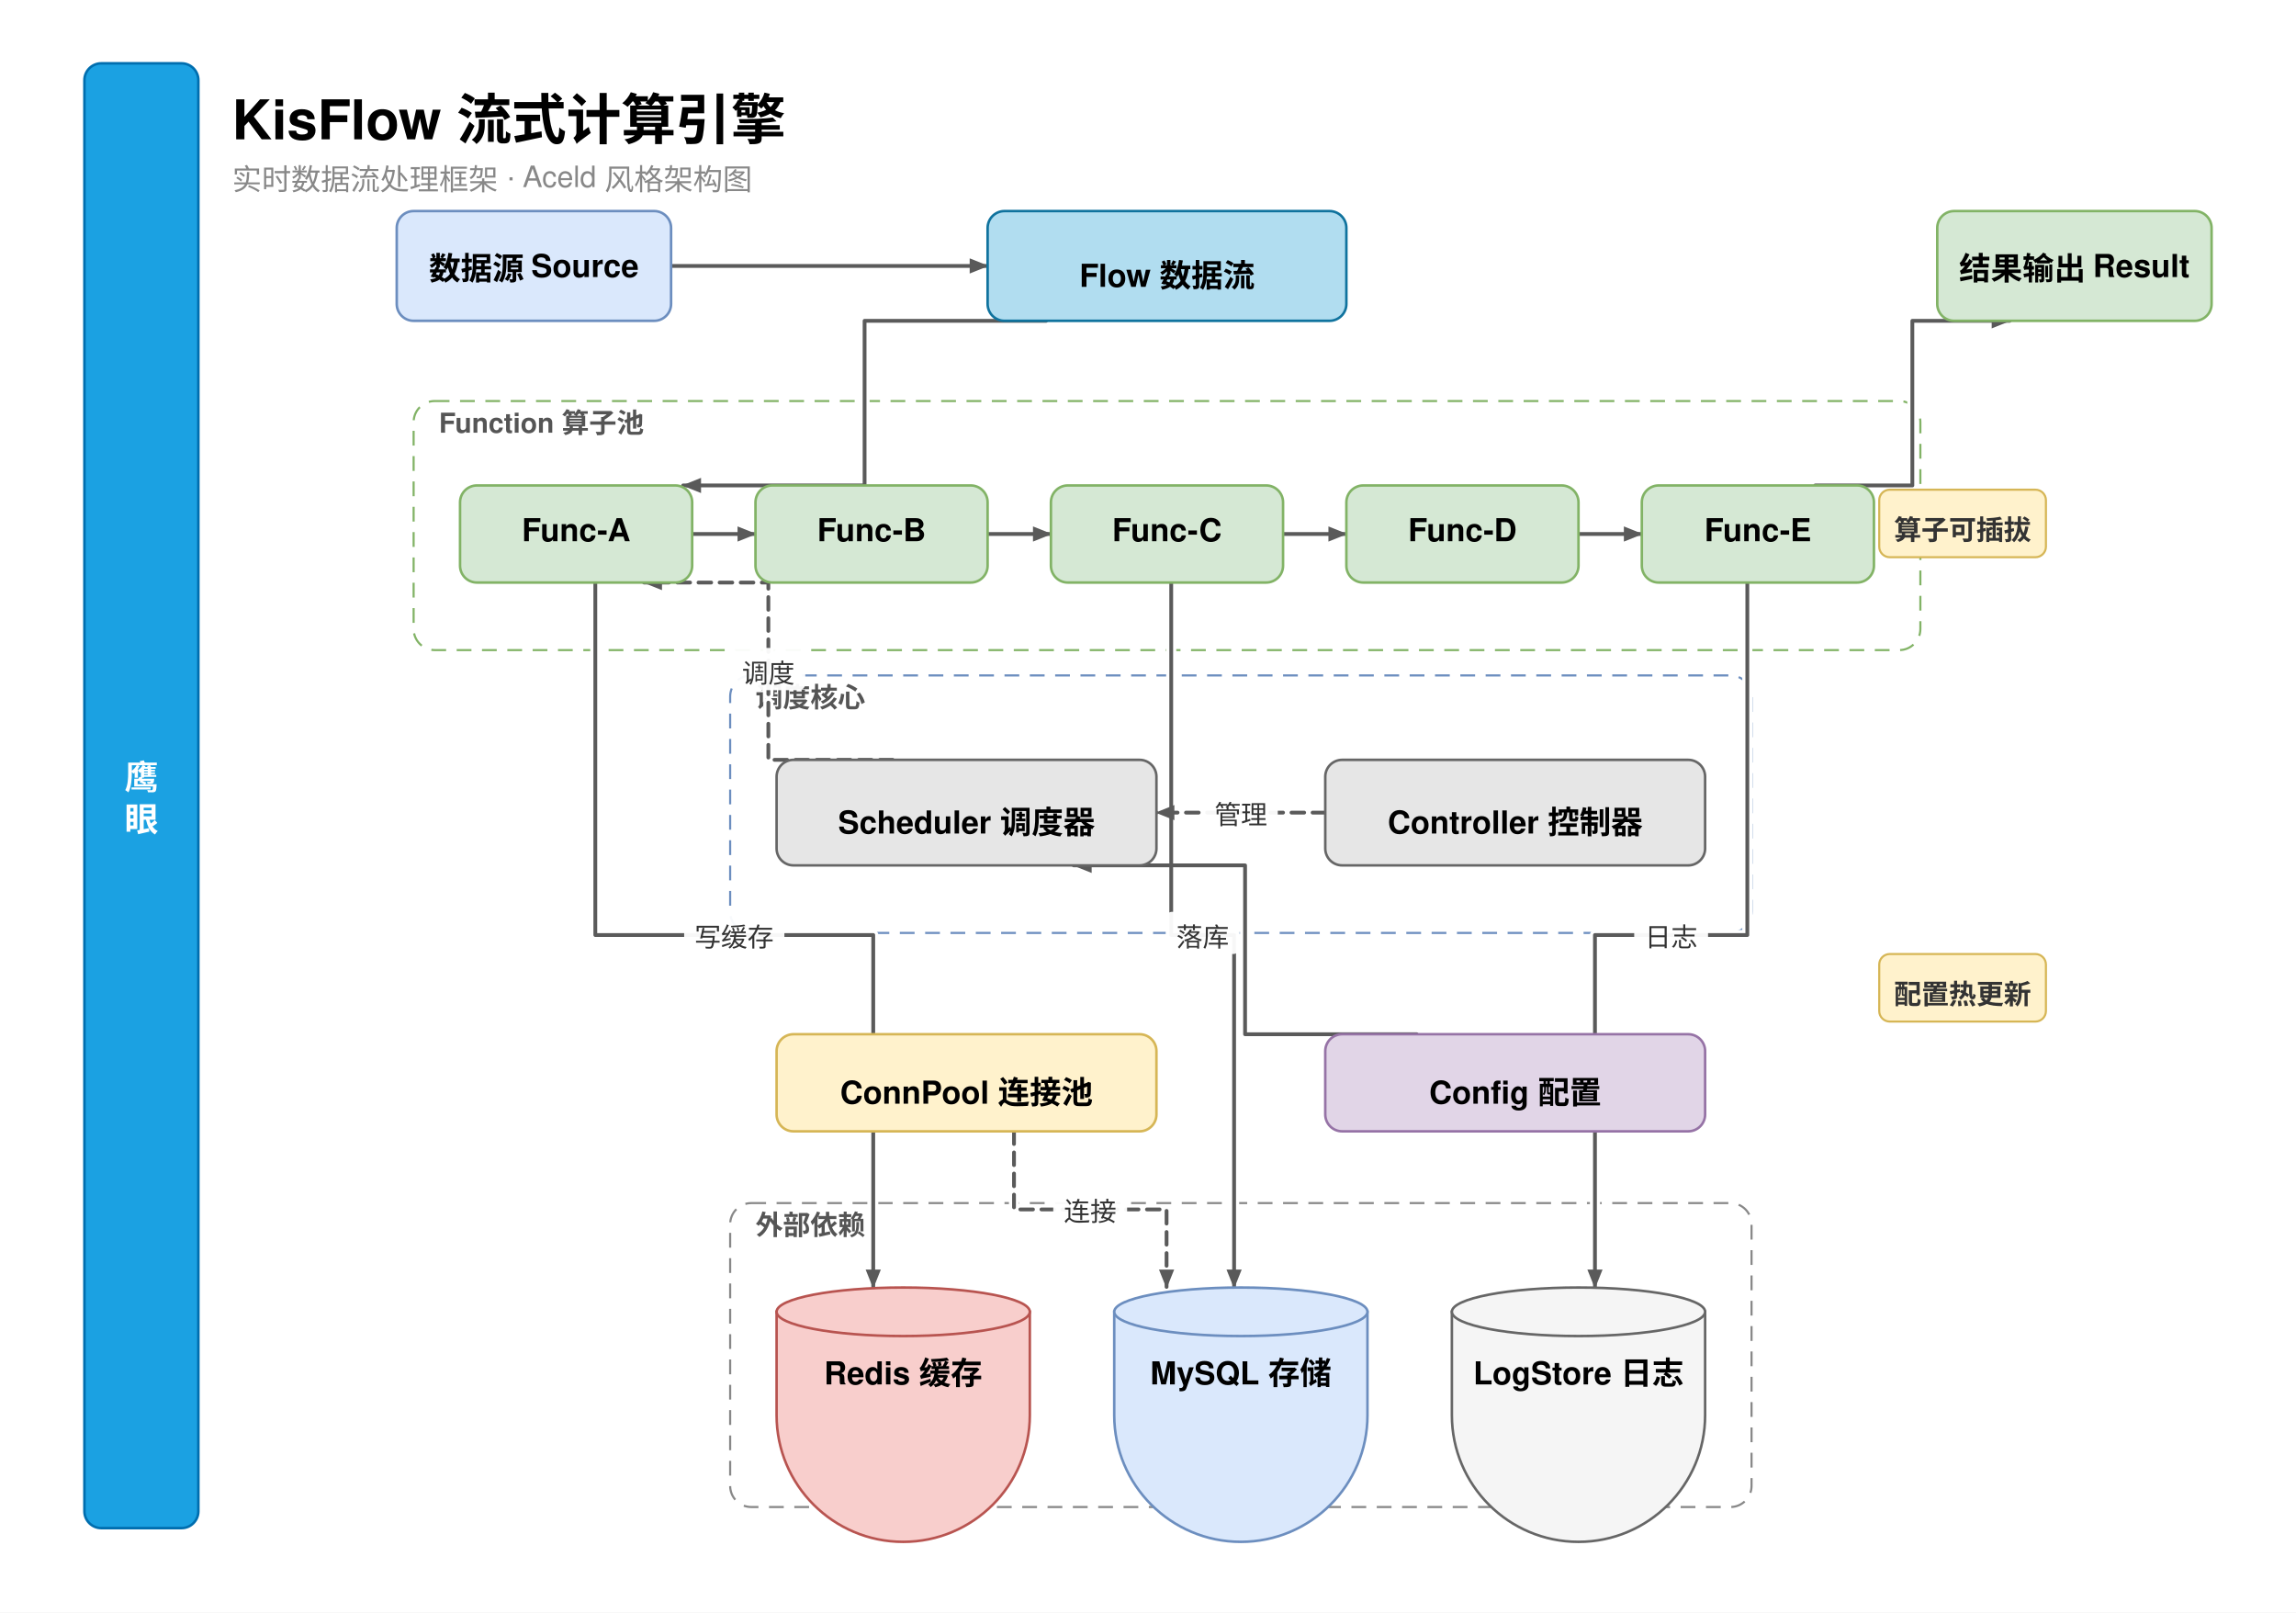
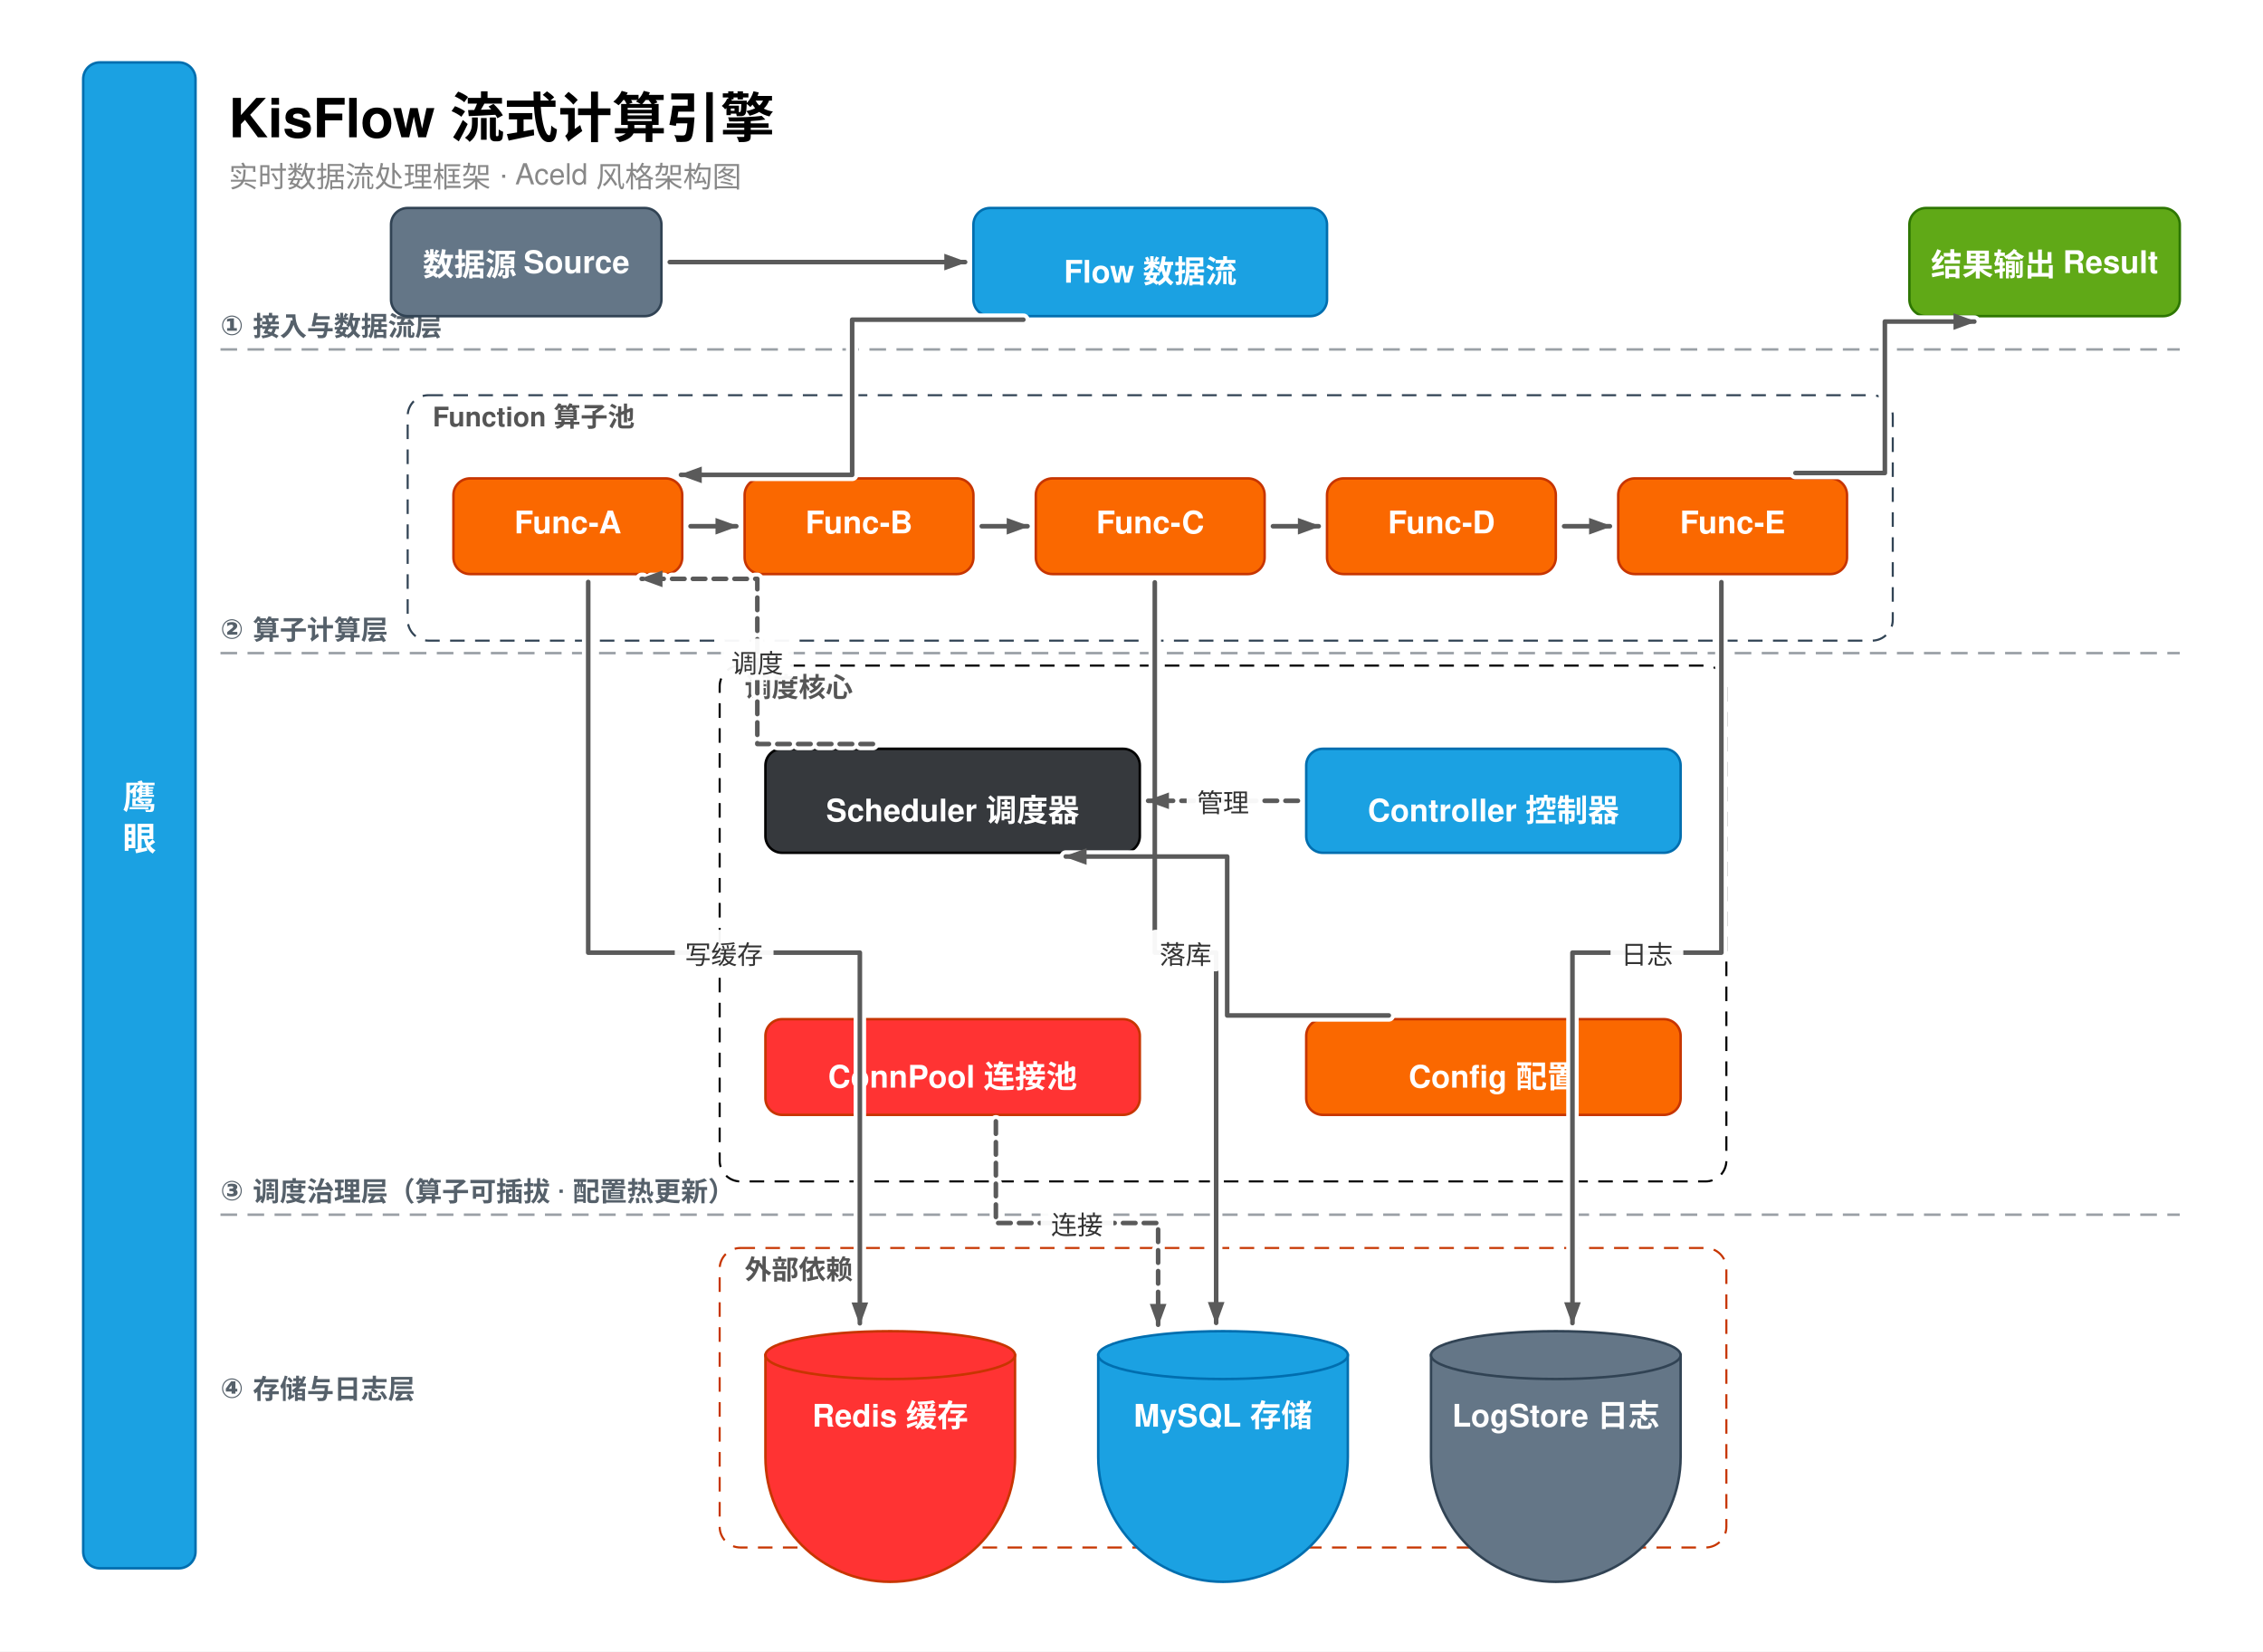
- <svg xmlns="http://www.w3.org/2000/svg" width="1088" height="764" viewBox="0 0 1088 764">
-   <rect x="0" y="0" width="1088.0" height="764.0" fill="#ffffff" />
-   <rect x="196.0" y="190.0" width="714.0" height="118.0" rx="10" ry="10" fill="none" stroke="#82b366" stroke-width="1.0" stroke-dasharray="7,5" />
+ <svg xmlns="http://www.w3.org/2000/svg" width="1088" height="794" viewBox="0 0 1088 794">
+   <rect x="0" y="0" width="1088.0" height="794.0" fill="#ffffff" />
+   <rect x="196.0" y="190.0" width="714.0" height="118.0" rx="10" ry="10" fill="none" stroke="#314354" stroke-width="1.0" stroke-dasharray="7,5" />
  <text x="208.0" y="205.0" fill="#555" font-size="13" font-weight="700" font-family="Helvetica, Arial, PingFang SC, Microsoft YaHei, sans-serif">Function 算子池</text>
-   <rect x="346.0" y="320.0" width="484.0" height="122.0" rx="10" ry="10" fill="none" stroke="#6c8ebf" stroke-width="1.0" stroke-dasharray="7,5" />
+   <rect x="346.0" y="320.0" width="484.0" height="248.0" rx="10" ry="10" fill="none" stroke="#000000" stroke-width="1.0" stroke-dasharray="7,5" />
  <text x="358.0" y="335.0" fill="#555" font-size="13" font-weight="700" font-family="Helvetica, Arial, PingFang SC, Microsoft YaHei, sans-serif">调度核心</text>
-   <rect x="346.0" y="570.0" width="484.0" height="144.0" rx="10" ry="10" fill="none" stroke="#888888" stroke-width="1.0" stroke-dasharray="7,5" />
-   <text x="358.0" y="585.0" fill="#555" font-size="13" font-weight="700" font-family="Helvetica, Arial, PingFang SC, Microsoft YaHei, sans-serif">外部依赖</text>
-   <rect x="40.0" y="30.0" width="54.0" height="694.0" rx="8" ry="8" fill="#1ba1e2" stroke="#006EAF" stroke-width="1.2" />
-   <text x="67.0" y="367.0" fill="#ffffff" font-size="16" font-weight="700" font-family="Helvetica, Arial, PingFang SC, Microsoft YaHei, sans-serif" text-anchor="middle" dominant-baseline="central">鹰</text>
-   <text x="67.0" y="387.0" fill="#ffffff" font-size="16" font-weight="700" font-family="Helvetica, Arial, PingFang SC, Microsoft YaHei, sans-serif" text-anchor="middle" dominant-baseline="central">眼</text>
-   <path d="M318.0,126.0 L393.0,126.0 L393.0,126.0 L468.0,126.0" fill="none" stroke="#ffffff" stroke-width="4.8" stroke-linejoin="round" stroke-linecap="round" />
-   <path d="M495.7,152.0 L409.7,152.0 L409.7,230.0 L323.7,230.0" fill="none" stroke="#ffffff" stroke-width="4.8" stroke-linejoin="round" stroke-linecap="round" />
-   <path d="M328.0,253.0 L343.0,253.0 L343.0,253.0 L358.0,253.0" fill="none" stroke="#ffffff" stroke-width="4.8" stroke-linejoin="round" stroke-linecap="round" />
-   <path d="M468.0,253.0 L483.0,253.0 L483.0,253.0 L498.0,253.0" fill="none" stroke="#ffffff" stroke-width="4.8" stroke-linejoin="round" stroke-linecap="round" />
-   <path d="M608.0,253.0 L623.0,253.0 L623.0,253.0 L638.0,253.0" fill="none" stroke="#ffffff" stroke-width="4.8" stroke-linejoin="round" stroke-linecap="round" />
-   <path d="M748.0,253.0 L763.0,253.0 L763.0,253.0 L778.0,253.0" fill="none" stroke="#ffffff" stroke-width="4.8" stroke-linejoin="round" stroke-linecap="round" />
-   <path d="M860.2,230.0 L906.2,230.0 L906.2,152.0 L952.3,152.0" fill="none" stroke="#ffffff" stroke-width="4.8" stroke-linejoin="round" stroke-linecap="round" />
-   <path d="M628.0,385.0 L588.0,385.0 L588.0,385.0 L548.0,385.0" fill="none" stroke="#ffffff" stroke-width="4.8" stroke-linejoin="round" stroke-linecap="round" stroke-dasharray="6,4" />
-   <path d="M423.0,360.0 L364.1,360.0 L364.1,276.0 L305.2,276.0" fill="none" stroke="#ffffff" stroke-width="4.8" stroke-linejoin="round" stroke-linecap="round" stroke-dasharray="6,4" />
-   <path d="M671.3,490.0 L590.0,490.0 L590.0,410.0 L508.8,410.0" fill="none" stroke="#ffffff" stroke-width="4.8" stroke-linejoin="round" stroke-linecap="round" />
-   <path d="M480.5,536.0 L480.5,573.0 L552.8,573.0 L552.8,610.0" fill="none" stroke="#ffffff" stroke-width="4.8" stroke-linejoin="round" stroke-linecap="round" stroke-dasharray="6,4" />
-   <path d="M282.1,276.0 L282.1,443.0 L413.8,443.0 L413.8,610.0" fill="none" stroke="#ffffff" stroke-width="4.8" stroke-linejoin="round" stroke-linecap="round" />
-   <path d="M555.0,276.0 L555.0,443.0 L584.8,443.0 L584.8,610.0" fill="none" stroke="#ffffff" stroke-width="4.8" stroke-linejoin="round" stroke-linecap="round" />
-   <path d="M828.0,276.0 L828.0,443.0 L755.8,443.0 L755.8,610.0" fill="none" stroke="#ffffff" stroke-width="4.8" stroke-linejoin="round" stroke-linecap="round" />
-   <marker id="ah_5a5a5a" markerWidth="11" markerHeight="11" refX="8.5" refY="3.6" orient="auto" markerUnits="userSpaceOnUse">
-     <path d="M0,0 L9,3.6 L0,7.2 Z" fill="#5a5a5a" />
+   <rect x="346.0" y="600.0" width="484.0" height="144.0" rx="10" ry="10" fill="none" stroke="#C73500" stroke-width="1.0" stroke-dasharray="7,5" />
+   <text x="358.0" y="615.0" fill="#555" font-size="13" font-weight="700" font-family="Helvetica, Arial, PingFang SC, Microsoft YaHei, sans-serif">外部依赖</text>
+   <rect x="40.0" y="30.0" width="54.0" height="724.0" rx="8" ry="8" fill="#1ba1e2" stroke="#006EAF" stroke-width="1.2" />
+   <text x="67.0" y="382.0" fill="#ffffff" font-size="16" font-weight="700" font-family="Helvetica, Arial, PingFang SC, Microsoft YaHei, sans-serif" text-anchor="middle" dominant-baseline="central">鹰</text>
+   <text x="67.0" y="402.0" fill="#ffffff" font-size="16" font-weight="700" font-family="Helvetica, Arial, PingFang SC, Microsoft YaHei, sans-serif" text-anchor="middle" dominant-baseline="central">眼</text>
+   <line x1="106.0" y1="168.0" x2="1048.0" y2="168.0" stroke="#9aa0a6" stroke-width="1.2" stroke-dasharray="8,5" />
+   <text x="106.0" y="161.0" fill="#55606a" font-size="13" font-weight="700" font-family="Helvetica, Arial, PingFang SC, Microsoft YaHei, sans-serif" text-anchor="start">① 接入与数据流层</text>
+   <line x1="106.0" y1="314.0" x2="1048.0" y2="314.0" stroke="#9aa0a6" stroke-width="1.2" stroke-dasharray="8,5" />
+   <text x="106.0" y="307.0" fill="#55606a" font-size="13" font-weight="700" font-family="Helvetica, Arial, PingFang SC, Microsoft YaHei, sans-serif" text-anchor="start">② 算子计算层</text>
+   <line x1="106.0" y1="584.0" x2="1048.0" y2="584.0" stroke="#9aa0a6" stroke-width="1.2" stroke-dasharray="8,5" />
+   <text x="106.0" y="577.0" fill="#55606a" font-size="13" font-weight="700" font-family="Helvetica, Arial, PingFang SC, Microsoft YaHei, sans-serif" text-anchor="start">③ 调度治理层（算子可插拔 · 配置热更新）</text>
+   <text x="106.0" y="672.0" fill="#55606a" font-size="13" font-weight="700" font-family="Helvetica, Arial, PingFang SC, Microsoft YaHei, sans-serif" text-anchor="start">④ 存储与日志层</text>
+   <rect x="188.0" y="100.0" width="130.0" height="52.0" rx="8" ry="8" fill="#647687" stroke="#314354" stroke-width="1.2" />
+   <text x="253.0" y="126.0" fill="#ffffff" font-size="15" font-weight="700" font-family="Helvetica, Arial, PingFang SC, Microsoft YaHei, sans-serif" text-anchor="middle" dominant-baseline="central">数据源 Source</text>
+   <rect x="468.0" y="100.0" width="170.0" height="52.0" rx="8" ry="8" fill="#1ba1e2" stroke="#006EAF" stroke-width="1.2" />
+   <text x="553.0" y="126.0" fill="#ffffff" font-size="15" font-weight="700" font-family="Helvetica, Arial, PingFang SC, Microsoft YaHei, sans-serif" text-anchor="middle" dominant-baseline="central">Flow 数据流</text>
+   <rect x="918.0" y="100.0" width="130.0" height="52.0" rx="8" ry="8" fill="#60a917" stroke="#2D7600" stroke-width="1.2" />
+   <text x="983.0" y="126.0" fill="#ffffff" font-size="15" font-weight="700" font-family="Helvetica, Arial, PingFang SC, Microsoft YaHei, sans-serif" text-anchor="middle" dominant-baseline="central">结果输出 Result</text>
+   <rect x="218.0" y="230.0" width="110.0" height="46.0" rx="8" ry="8" fill="#fa6800" stroke="#C73500" stroke-width="1.2" />
+   <text x="273.0" y="253.0" fill="#ffffff" font-size="15" font-weight="700" font-family="Helvetica, Arial, PingFang SC, Microsoft YaHei, sans-serif" text-anchor="middle" dominant-baseline="central">Func-A</text>
+   <rect x="358.0" y="230.0" width="110.0" height="46.0" rx="8" ry="8" fill="#fa6800" stroke="#C73500" stroke-width="1.2" />
+   <text x="413.0" y="253.0" fill="#ffffff" font-size="15" font-weight="700" font-family="Helvetica, Arial, PingFang SC, Microsoft YaHei, sans-serif" text-anchor="middle" dominant-baseline="central">Func-B</text>
+   <rect x="498.0" y="230.0" width="110.0" height="46.0" rx="8" ry="8" fill="#fa6800" stroke="#C73500" stroke-width="1.2" />
+   <text x="553.0" y="253.0" fill="#ffffff" font-size="15" font-weight="700" font-family="Helvetica, Arial, PingFang SC, Microsoft YaHei, sans-serif" text-anchor="middle" dominant-baseline="central">Func-C</text>
+   <rect x="638.0" y="230.0" width="110.0" height="46.0" rx="8" ry="8" fill="#fa6800" stroke="#C73500" stroke-width="1.2" />
+   <text x="693.0" y="253.0" fill="#ffffff" font-size="15" font-weight="700" font-family="Helvetica, Arial, PingFang SC, Microsoft YaHei, sans-serif" text-anchor="middle" dominant-baseline="central">Func-D</text>
+   <rect x="778.0" y="230.0" width="110.0" height="46.0" rx="8" ry="8" fill="#fa6800" stroke="#C73500" stroke-width="1.2" />
+   <text x="833.0" y="253.0" fill="#ffffff" font-size="15" font-weight="700" font-family="Helvetica, Arial, PingFang SC, Microsoft YaHei, sans-serif" text-anchor="middle" dominant-baseline="central">Func-E</text>
+   <rect x="368.0" y="360.0" width="180.0" height="50.0" rx="8" ry="8" fill="#36393d" stroke="#000000" stroke-width="1.2" />
+   <text x="458.0" y="385.0" fill="#ffffff" font-size="15" font-weight="700" font-family="Helvetica, Arial, PingFang SC, Microsoft YaHei, sans-serif" text-anchor="middle" dominant-baseline="central">Scheduler 调度器</text>
+   <rect x="628.0" y="360.0" width="180.0" height="50.0" rx="8" ry="8" fill="#1ba1e2" stroke="#006EAF" stroke-width="1.2" />
+   <text x="718.0" y="385.0" fill="#ffffff" font-size="15" font-weight="700" font-family="Helvetica, Arial, PingFang SC, Microsoft YaHei, sans-serif" text-anchor="middle" dominant-baseline="central">Controller 控制器</text>
+   <rect x="368.0" y="490.0" width="180.0" height="46.0" rx="8" ry="8" fill="#FF3333" stroke="#C73500" stroke-width="1.2" />
+   <text x="458.0" y="513.0" fill="#ffffff" font-size="15" font-weight="700" font-family="Helvetica, Arial, PingFang SC, Microsoft YaHei, sans-serif" text-anchor="middle" dominant-baseline="central">ConnPool 连接池</text>
+   <rect x="628.0" y="490.0" width="180.0" height="46.0" rx="8" ry="8" fill="#fa6800" stroke="#C73500" stroke-width="1.2" />
+   <text x="718.0" y="513.0" fill="#ffffff" font-size="15" font-weight="700" font-family="Helvetica, Arial, PingFang SC, Microsoft YaHei, sans-serif" text-anchor="middle" dominant-baseline="central">Config 配置</text>
+   <path d="M368.0,651.5 L368.0,700.5 A11.5,11.5 0 0 0 488.0,700.5 L488.0,651.5 Z" fill="#FF3333" stroke="#C73500" stroke-width="1.2" />
+   <ellipse cx="428.0" cy="651.5" rx="60.0" ry="11.5" fill="#FF3333" stroke="#C73500" stroke-width="1.2" />
+   <text x="428.0" y="676.0" fill="#ffffff" font-size="15" font-weight="700" font-family="Helvetica, Arial, PingFang SC, Microsoft YaHei, sans-serif" text-anchor="middle" dominant-baseline="central">Redis 缓存</text>
+   <path d="M528.0,651.5 L528.0,700.5 A11.5,11.5 0 0 0 648.0,700.5 L648.0,651.5 Z" fill="#1ba1e2" stroke="#006EAF" stroke-width="1.2" />
+   <ellipse cx="588.0" cy="651.5" rx="60.0" ry="11.5" fill="#1ba1e2" stroke="#006EAF" stroke-width="1.2" />
+   <text x="588.0" y="676.0" fill="#ffffff" font-size="15" font-weight="700" font-family="Helvetica, Arial, PingFang SC, Microsoft YaHei, sans-serif" text-anchor="middle" dominant-baseline="central">MySQL 存储</text>
+   <path d="M688.0,651.5 L688.0,700.5 A11.5,11.5 0 0 0 808.0,700.5 L808.0,651.5 Z" fill="#647687" stroke="#314354" stroke-width="1.2" />
+   <ellipse cx="748.0" cy="651.5" rx="60.0" ry="11.5" fill="#647687" stroke="#314354" stroke-width="1.2" />
+   <text x="748.0" y="676.0" fill="#ffffff" font-size="15" font-weight="700" font-family="Helvetica, Arial, PingFang SC, Microsoft YaHei, sans-serif" text-anchor="middle" dominant-baseline="central">LogStore 日志</text>
+   <path d="M322.0,126.0 L393.0,126.0 L393.0,126.0 L464.0,126.0" fill="none" stroke="#ffffff" stroke-width="6.0" stroke-linejoin="round" stroke-linecap="round" />
+   <path d="M492.0,153.7 L409.7,153.7 L409.7,228.3 L327.4,228.3" fill="none" stroke="#ffffff" stroke-width="6.0" stroke-linejoin="round" stroke-linecap="round" />
+   <path d="M332.0,253.0 L343.0,253.0 L343.0,253.0 L354.0,253.0" fill="none" stroke="#ffffff" stroke-width="6.0" stroke-linejoin="round" stroke-linecap="round" />
+   <path d="M472.0,253.0 L483.0,253.0 L483.0,253.0 L494.0,253.0" fill="none" stroke="#ffffff" stroke-width="6.0" stroke-linejoin="round" stroke-linecap="round" />
+   <path d="M612.0,253.0 L623.0,253.0 L623.0,253.0 L634.0,253.0" fill="none" stroke="#ffffff" stroke-width="6.0" stroke-linejoin="round" stroke-linecap="round" />
+   <path d="M752.0,253.0 L763.0,253.0 L763.0,253.0 L774.0,253.0" fill="none" stroke="#ffffff" stroke-width="6.0" stroke-linejoin="round" stroke-linecap="round" />
+   <path d="M863.2,227.4 L906.2,227.4 L906.2,154.6 L949.2,154.6" fill="none" stroke="#ffffff" stroke-width="6.0" stroke-linejoin="round" stroke-linecap="round" />
+   <path d="M624.0,385.0 L588.0,385.0 L588.0,385.0 L552.0,385.0" fill="none" stroke="#ffffff" stroke-width="6.0" stroke-linejoin="round" stroke-linecap="round" stroke-dasharray="6,4" />
+   <path d="M419.7,357.7 L364.1,357.7 L364.1,278.3 L308.5,278.3" fill="none" stroke="#ffffff" stroke-width="6.0" stroke-linejoin="round" stroke-linecap="round" stroke-dasharray="6,4" />
+   <path d="M667.7,488.2 L590.0,488.2 L590.0,411.8 L512.4,411.8" fill="none" stroke="#ffffff" stroke-width="6.0" stroke-linejoin="round" stroke-linecap="round" />
+   <path d="M478.8,539.1 L478.8,588.0 L556.8,588.0 L556.8,636.9" fill="none" stroke="#ffffff" stroke-width="6.0" stroke-linejoin="round" stroke-linecap="round" stroke-dasharray="6,4" />
+   <path d="M282.8,279.8 L282.8,458.0 L413.4,458.0 L413.4,636.2" fill="none" stroke="#ffffff" stroke-width="6.0" stroke-linejoin="round" stroke-linecap="round" />
+   <path d="M555.2,280.0 L555.2,458.0 L584.7,458.0 L584.7,636.0" fill="none" stroke="#ffffff" stroke-width="6.0" stroke-linejoin="round" stroke-linecap="round" />
+   <path d="M827.6,279.9 L827.6,458.0 L756.0,458.0 L756.0,636.1" fill="none" stroke="#ffffff" stroke-width="6.0" stroke-linejoin="round" stroke-linecap="round" />
+   <marker id="ah_5a5a5a" markerWidth="13" markerHeight="13" refX="10" refY="4" orient="auto" markerUnits="userSpaceOnUse">
+     <path d="M0,0 L11,4 L0,8 Z" fill="#5a5a5a" />
  </marker>
-   <path d="M318.0,126.0 L393.0,126.0 L393.0,126.0 L468.0,126.0" fill="none" stroke="#5a5a5a" stroke-width="1.8" stroke-linejoin="round" stroke-linecap="round" marker-end="url(#ah_5a5a5a)" />
-   <path d="M495.7,152.0 L409.7,152.0 L409.7,230.0 L323.7,230.0" fill="none" stroke="#5a5a5a" stroke-width="1.8" stroke-linejoin="round" stroke-linecap="round" marker-end="url(#ah_5a5a5a)" />
-   <path d="M328.0,253.0 L343.0,253.0 L343.0,253.0 L358.0,253.0" fill="none" stroke="#5a5a5a" stroke-width="1.8" stroke-linejoin="round" stroke-linecap="round" marker-end="url(#ah_5a5a5a)" />
-   <path d="M468.0,253.0 L483.0,253.0 L483.0,253.0 L498.0,253.0" fill="none" stroke="#5a5a5a" stroke-width="1.8" stroke-linejoin="round" stroke-linecap="round" marker-end="url(#ah_5a5a5a)" />
-   <path d="M608.0,253.0 L623.0,253.0 L623.0,253.0 L638.0,253.0" fill="none" stroke="#5a5a5a" stroke-width="1.8" stroke-linejoin="round" stroke-linecap="round" marker-end="url(#ah_5a5a5a)" />
-   <path d="M748.0,253.0 L763.0,253.0 L763.0,253.0 L778.0,253.0" fill="none" stroke="#5a5a5a" stroke-width="1.8" stroke-linejoin="round" stroke-linecap="round" marker-end="url(#ah_5a5a5a)" />
-   <path d="M860.2,230.0 L906.2,230.0 L906.2,152.0 L952.3,152.0" fill="none" stroke="#5a5a5a" stroke-width="1.8" stroke-linejoin="round" stroke-linecap="round" marker-end="url(#ah_5a5a5a)" />
-   <path d="M628.0,385.0 L588.0,385.0 L588.0,385.0 L548.0,385.0" fill="none" stroke="#5a5a5a" stroke-width="1.8" stroke-linejoin="round" stroke-linecap="round" stroke-dasharray="6,4" marker-end="url(#ah_5a5a5a)" />
+   <path d="M322.0,126.0 L393.0,126.0 L393.0,126.0 L464.0,126.0" fill="none" stroke="#5a5a5a" stroke-width="2.2" stroke-linejoin="round" stroke-linecap="round" marker-end="url(#ah_5a5a5a)" />
+   <path d="M492.0,153.7 L409.7,153.7 L409.7,228.3 L327.4,228.3" fill="none" stroke="#5a5a5a" stroke-width="2.2" stroke-linejoin="round" stroke-linecap="round" marker-end="url(#ah_5a5a5a)" />
+   <path d="M332.0,253.0 L343.0,253.0 L343.0,253.0 L354.0,253.0" fill="none" stroke="#5a5a5a" stroke-width="2.2" stroke-linejoin="round" stroke-linecap="round" marker-end="url(#ah_5a5a5a)" />
+   <path d="M472.0,253.0 L483.0,253.0 L483.0,253.0 L494.0,253.0" fill="none" stroke="#5a5a5a" stroke-width="2.2" stroke-linejoin="round" stroke-linecap="round" marker-end="url(#ah_5a5a5a)" />
+   <path d="M612.0,253.0 L623.0,253.0 L623.0,253.0 L634.0,253.0" fill="none" stroke="#5a5a5a" stroke-width="2.2" stroke-linejoin="round" stroke-linecap="round" marker-end="url(#ah_5a5a5a)" />
+   <path d="M752.0,253.0 L763.0,253.0 L763.0,253.0 L774.0,253.0" fill="none" stroke="#5a5a5a" stroke-width="2.2" stroke-linejoin="round" stroke-linecap="round" marker-end="url(#ah_5a5a5a)" />
+   <path d="M863.2,227.4 L906.2,227.4 L906.2,154.6 L949.2,154.6" fill="none" stroke="#5a5a5a" stroke-width="2.2" stroke-linejoin="round" stroke-linecap="round" marker-end="url(#ah_5a5a5a)" />
+   <path d="M624.0,385.0 L588.0,385.0 L588.0,385.0 L552.0,385.0" fill="none" stroke="#5a5a5a" stroke-width="2.2" stroke-linejoin="round" stroke-linecap="round" stroke-dasharray="6,4" marker-end="url(#ah_5a5a5a)" />
  <rect x="570.5" y="374.0" width="35.0" height="20" rx="3" fill="#ffffff" stroke="none" opacity="0.95" />
  <text x="588.0" y="385.0" fill="#333" font-size="12.5" font-family="Helvetica, Arial, PingFang SC, Microsoft YaHei, sans-serif" text-anchor="middle" dominant-baseline="central">管理</text>
-   <path d="M423.0,360.0 L364.1,360.0 L364.1,276.0 L305.2,276.0" fill="none" stroke="#5a5a5a" stroke-width="1.8" stroke-linejoin="round" stroke-linecap="round" stroke-dasharray="6,4" marker-end="url(#ah_5a5a5a)" />
+   <path d="M419.7,357.7 L364.1,357.7 L364.1,278.3 L308.5,278.3" fill="none" stroke="#5a5a5a" stroke-width="2.2" stroke-linejoin="round" stroke-linecap="round" stroke-dasharray="6,4" marker-end="url(#ah_5a5a5a)" />
  <rect x="346.6" y="307.0" width="35.0" height="20" rx="3" fill="#ffffff" stroke="none" opacity="0.95" />
  <text x="364.1" y="318.0" fill="#333" font-size="12.5" font-family="Helvetica, Arial, PingFang SC, Microsoft YaHei, sans-serif" text-anchor="middle" dominant-baseline="central">调度</text>
-   <path d="M671.3,490.0 L590.0,490.0 L590.0,410.0 L508.8,410.0" fill="none" stroke="#5a5a5a" stroke-width="1.8" stroke-linejoin="round" stroke-linecap="round" marker-end="url(#ah_5a5a5a)" />
-   <path d="M480.5,536.0 L480.5,573.0 L552.8,573.0 L552.8,610.0" fill="none" stroke="#5a5a5a" stroke-width="1.8" stroke-linejoin="round" stroke-linecap="round" stroke-dasharray="6,4" marker-end="url(#ah_5a5a5a)" />
-   <rect x="499.1" y="562.0" width="35.0" height="20" rx="3" fill="#ffffff" stroke="none" opacity="0.95" />
-   <text x="516.6" y="573.0" fill="#333" font-size="12.5" font-family="Helvetica, Arial, PingFang SC, Microsoft YaHei, sans-serif" text-anchor="middle" dominant-baseline="central">连接</text>
-   <path d="M282.1,276.0 L282.1,443.0 L413.8,443.0 L413.8,610.0" fill="none" stroke="#5a5a5a" stroke-width="1.8" stroke-linejoin="round" stroke-linecap="round" marker-end="url(#ah_5a5a5a)" />
-   <rect x="324.2" y="432.0" width="47.5" height="20" rx="3" fill="#ffffff" stroke="none" opacity="0.95" />
-   <text x="347.9" y="443.0" fill="#333" font-size="12.5" font-family="Helvetica, Arial, PingFang SC, Microsoft YaHei, sans-serif" text-anchor="middle" dominant-baseline="central">写缓存</text>
-   <path d="M555.0,276.0 L555.0,443.0 L584.8,443.0 L584.8,610.0" fill="none" stroke="#5a5a5a" stroke-width="1.8" stroke-linejoin="round" stroke-linecap="round" marker-end="url(#ah_5a5a5a)" />
-   <rect x="552.4" y="432.0" width="35.0" height="20" rx="3" fill="#ffffff" stroke="none" opacity="0.95" />
-   <text x="569.9" y="443.0" fill="#333" font-size="12.5" font-family="Helvetica, Arial, PingFang SC, Microsoft YaHei, sans-serif" text-anchor="middle" dominant-baseline="central">落库</text>
-   <path d="M828.0,276.0 L828.0,443.0 L755.8,443.0 L755.8,610.0" fill="none" stroke="#5a5a5a" stroke-width="1.8" stroke-linejoin="round" stroke-linecap="round" marker-end="url(#ah_5a5a5a)" />
-   <rect x="774.4" y="432.0" width="35.0" height="20" rx="3" fill="#ffffff" stroke="none" opacity="0.95" />
-   <text x="791.9" y="443.0" fill="#333" font-size="12.5" font-family="Helvetica, Arial, PingFang SC, Microsoft YaHei, sans-serif" text-anchor="middle" dominant-baseline="central">日志</text>
-   <rect x="188.0" y="100.0" width="130.0" height="52.0" rx="8" ry="8" fill="#dae8fc" stroke="#6c8ebf" stroke-width="1.2" />
-   <text x="253.0" y="126.0" fill="#000000" font-size="15" font-weight="700" font-family="Helvetica, Arial, PingFang SC, Microsoft YaHei, sans-serif" text-anchor="middle" dominant-baseline="central">数据源 Source</text>
-   <rect x="468.0" y="100.0" width="170.0" height="52.0" rx="8" ry="8" fill="#b1ddf0" stroke="#10739e" stroke-width="1.2" />
-   <text x="553.0" y="126.0" fill="#000000" font-size="15" font-weight="700" font-family="Helvetica, Arial, PingFang SC, Microsoft YaHei, sans-serif" text-anchor="middle" dominant-baseline="central">Flow 数据流</text>
-   <rect x="918.0" y="100.0" width="130.0" height="52.0" rx="8" ry="8" fill="#d5e8d4" stroke="#82b366" stroke-width="1.2" />
-   <text x="983.0" y="126.0" fill="#000000" font-size="15" font-weight="700" font-family="Helvetica, Arial, PingFang SC, Microsoft YaHei, sans-serif" text-anchor="middle" dominant-baseline="central">结果输出 Result</text>
-   <rect x="218.0" y="230.0" width="110.0" height="46.0" rx="8" ry="8" fill="#d5e8d4" stroke="#82b366" stroke-width="1.2" />
-   <text x="273.0" y="253.0" fill="#000000" font-size="15" font-weight="700" font-family="Helvetica, Arial, PingFang SC, Microsoft YaHei, sans-serif" text-anchor="middle" dominant-baseline="central">Func-A</text>
-   <rect x="358.0" y="230.0" width="110.0" height="46.0" rx="8" ry="8" fill="#d5e8d4" stroke="#82b366" stroke-width="1.2" />
-   <text x="413.0" y="253.0" fill="#000000" font-size="15" font-weight="700" font-family="Helvetica, Arial, PingFang SC, Microsoft YaHei, sans-serif" text-anchor="middle" dominant-baseline="central">Func-B</text>
-   <rect x="498.0" y="230.0" width="110.0" height="46.0" rx="8" ry="8" fill="#d5e8d4" stroke="#82b366" stroke-width="1.2" />
-   <text x="553.0" y="253.0" fill="#000000" font-size="15" font-weight="700" font-family="Helvetica, Arial, PingFang SC, Microsoft YaHei, sans-serif" text-anchor="middle" dominant-baseline="central">Func-C</text>
-   <rect x="638.0" y="230.0" width="110.0" height="46.0" rx="8" ry="8" fill="#d5e8d4" stroke="#82b366" stroke-width="1.2" />
-   <text x="693.0" y="253.0" fill="#000000" font-size="15" font-weight="700" font-family="Helvetica, Arial, PingFang SC, Microsoft YaHei, sans-serif" text-anchor="middle" dominant-baseline="central">Func-D</text>
-   <rect x="778.0" y="230.0" width="110.0" height="46.0" rx="8" ry="8" fill="#d5e8d4" stroke="#82b366" stroke-width="1.2" />
-   <text x="833.0" y="253.0" fill="#000000" font-size="15" font-weight="700" font-family="Helvetica, Arial, PingFang SC, Microsoft YaHei, sans-serif" text-anchor="middle" dominant-baseline="central">Func-E</text>
-   <rect x="368.0" y="360.0" width="180.0" height="50.0" rx="8" ry="8" fill="#E6E6E6" stroke="#666666" stroke-width="1.2" />
-   <text x="458.0" y="385.0" fill="#000000" font-size="15" font-weight="700" font-family="Helvetica, Arial, PingFang SC, Microsoft YaHei, sans-serif" text-anchor="middle" dominant-baseline="central">Scheduler 调度器</text>
-   <rect x="628.0" y="360.0" width="180.0" height="50.0" rx="8" ry="8" fill="#E6E6E6" stroke="#666666" stroke-width="1.2" />
-   <text x="718.0" y="385.0" fill="#000000" font-size="15" font-weight="700" font-family="Helvetica, Arial, PingFang SC, Microsoft YaHei, sans-serif" text-anchor="middle" dominant-baseline="central">Controller 控制器</text>
-   <rect x="368.0" y="490.0" width="180.0" height="46.0" rx="8" ry="8" fill="#fff2cc" stroke="#d6b656" stroke-width="1.2" />
-   <text x="458.0" y="513.0" fill="#000000" font-size="15" font-weight="700" font-family="Helvetica, Arial, PingFang SC, Microsoft YaHei, sans-serif" text-anchor="middle" dominant-baseline="central">ConnPool 连接池</text>
-   <rect x="628.0" y="490.0" width="180.0" height="46.0" rx="8" ry="8" fill="#e1d5e7" stroke="#9673a6" stroke-width="1.2" />
-   <text x="718.0" y="513.0" fill="#000000" font-size="15" font-weight="700" font-family="Helvetica, Arial, PingFang SC, Microsoft YaHei, sans-serif" text-anchor="middle" dominant-baseline="central">Config 配置</text>
-   <path d="M368.0,621.5 L368.0,670.5 A11.5,11.5 0 0 0 488.0,670.5 L488.0,621.5 Z" fill="#f8cecc" stroke="#b85450" stroke-width="1.2" />
-   <ellipse cx="428.0" cy="621.5" rx="60.0" ry="11.5" fill="#f8cecc" stroke="#b85450" stroke-width="1.2" />
-   <text x="428.0" y="646.0" fill="#000000" font-size="15" font-weight="700" font-family="Helvetica, Arial, PingFang SC, Microsoft YaHei, sans-serif" text-anchor="middle" dominant-baseline="central">Redis 缓存</text>
-   <path d="M528.0,621.5 L528.0,670.5 A11.5,11.5 0 0 0 648.0,670.5 L648.0,621.5 Z" fill="#dae8fc" stroke="#6c8ebf" stroke-width="1.2" />
-   <ellipse cx="588.0" cy="621.5" rx="60.0" ry="11.5" fill="#dae8fc" stroke="#6c8ebf" stroke-width="1.2" />
-   <text x="588.0" y="646.0" fill="#000000" font-size="15" font-weight="700" font-family="Helvetica, Arial, PingFang SC, Microsoft YaHei, sans-serif" text-anchor="middle" dominant-baseline="central">MySQL 存储</text>
-   <path d="M688.0,621.5 L688.0,670.5 A11.5,11.5 0 0 0 808.0,670.5 L808.0,621.5 Z" fill="#f5f5f5" stroke="#666666" stroke-width="1.2" />
-   <ellipse cx="748.0" cy="621.5" rx="60.0" ry="11.5" fill="#f5f5f5" stroke="#666666" stroke-width="1.2" />
-   <text x="748.0" y="646.0" fill="#000000" font-size="15" font-weight="700" font-family="Helvetica, Arial, PingFang SC, Microsoft YaHei, sans-serif" text-anchor="middle" dominant-baseline="central">LogStore 日志</text>
-   <rect x="890.5" y="232.0" width="79.0" height="32.0" rx="5" ry="5" fill="#fff2cc" stroke="#d6b656" stroke-width="1.0" />
-   <text x="930.0" y="250.0" fill="#333" font-size="13" font-weight="700" font-family="Helvetica, Arial, PingFang SC, Microsoft YaHei, sans-serif" text-anchor="middle" dominant-baseline="central">算子可插拔</text>
-   <rect x="890.5" y="452.0" width="79.0" height="32.0" rx="5" ry="5" fill="#fff2cc" stroke="#d6b656" stroke-width="1.0" />
-   <text x="930.0" y="470.0" fill="#333" font-size="13" font-weight="700" font-family="Helvetica, Arial, PingFang SC, Microsoft YaHei, sans-serif" text-anchor="middle" dominant-baseline="central">配置热更新</text>
+   <path d="M667.7,488.2 L590.0,488.2 L590.0,411.8 L512.4,411.8" fill="none" stroke="#5a5a5a" stroke-width="2.2" stroke-linejoin="round" stroke-linecap="round" marker-end="url(#ah_5a5a5a)" />
+   <path d="M478.8,539.1 L478.8,588.0 L556.8,588.0 L556.8,636.9" fill="none" stroke="#5a5a5a" stroke-width="2.2" stroke-linejoin="round" stroke-linecap="round" stroke-dasharray="6,4" marker-end="url(#ah_5a5a5a)" />
+   <rect x="500.3" y="577.0" width="35.0" height="20" rx="3" fill="#ffffff" stroke="none" opacity="0.95" />
+   <text x="517.8" y="588.0" fill="#333" font-size="12.5" font-family="Helvetica, Arial, PingFang SC, Microsoft YaHei, sans-serif" text-anchor="middle" dominant-baseline="central">连接</text>
+   <path d="M282.8,279.8 L282.8,458.0 L413.4,458.0 L413.4,636.2" fill="none" stroke="#5a5a5a" stroke-width="2.2" stroke-linejoin="round" stroke-linecap="round" marker-end="url(#ah_5a5a5a)" />
+   <rect x="324.4" y="447.0" width="47.5" height="20" rx="3" fill="#ffffff" stroke="none" opacity="0.95" />
+   <text x="348.1" y="458.0" fill="#333" font-size="12.5" font-family="Helvetica, Arial, PingFang SC, Microsoft YaHei, sans-serif" text-anchor="middle" dominant-baseline="central">写缓存</text>
+   <path d="M555.2,280.0 L555.2,458.0 L584.7,458.0 L584.7,636.0" fill="none" stroke="#5a5a5a" stroke-width="2.2" stroke-linejoin="round" stroke-linecap="round" marker-end="url(#ah_5a5a5a)" />
+   <rect x="552.5" y="447.0" width="35.0" height="20" rx="3" fill="#ffffff" stroke="none" opacity="0.95" />
+   <text x="570.0" y="458.0" fill="#333" font-size="12.5" font-family="Helvetica, Arial, PingFang SC, Microsoft YaHei, sans-serif" text-anchor="middle" dominant-baseline="central">落库</text>
+   <path d="M827.6,279.9 L827.6,458.0 L756.0,458.0 L756.0,636.1" fill="none" stroke="#5a5a5a" stroke-width="2.2" stroke-linejoin="round" stroke-linecap="round" marker-end="url(#ah_5a5a5a)" />
+   <rect x="774.3" y="447.0" width="35.0" height="20" rx="3" fill="#ffffff" stroke="none" opacity="0.95" />
+   <text x="791.8" y="458.0" fill="#333" font-size="12.5" font-family="Helvetica, Arial, PingFang SC, Microsoft YaHei, sans-serif" text-anchor="middle" dominant-baseline="central">日志</text>
  <text x="110.0" y="66.0" fill="#000" font-size="26" font-weight="700" font-family="Helvetica, Arial, PingFang SC, Microsoft YaHei, sans-serif">KisFlow 流式计算引擎</text>
  <text x="110.0" y="90.0" fill="#888" font-size="14" font-family="Helvetica, Arial, PingFang SC, Microsoft YaHei, sans-serif">实时数据流处理框架 · Aceld 风格架构图</text>
</svg>
